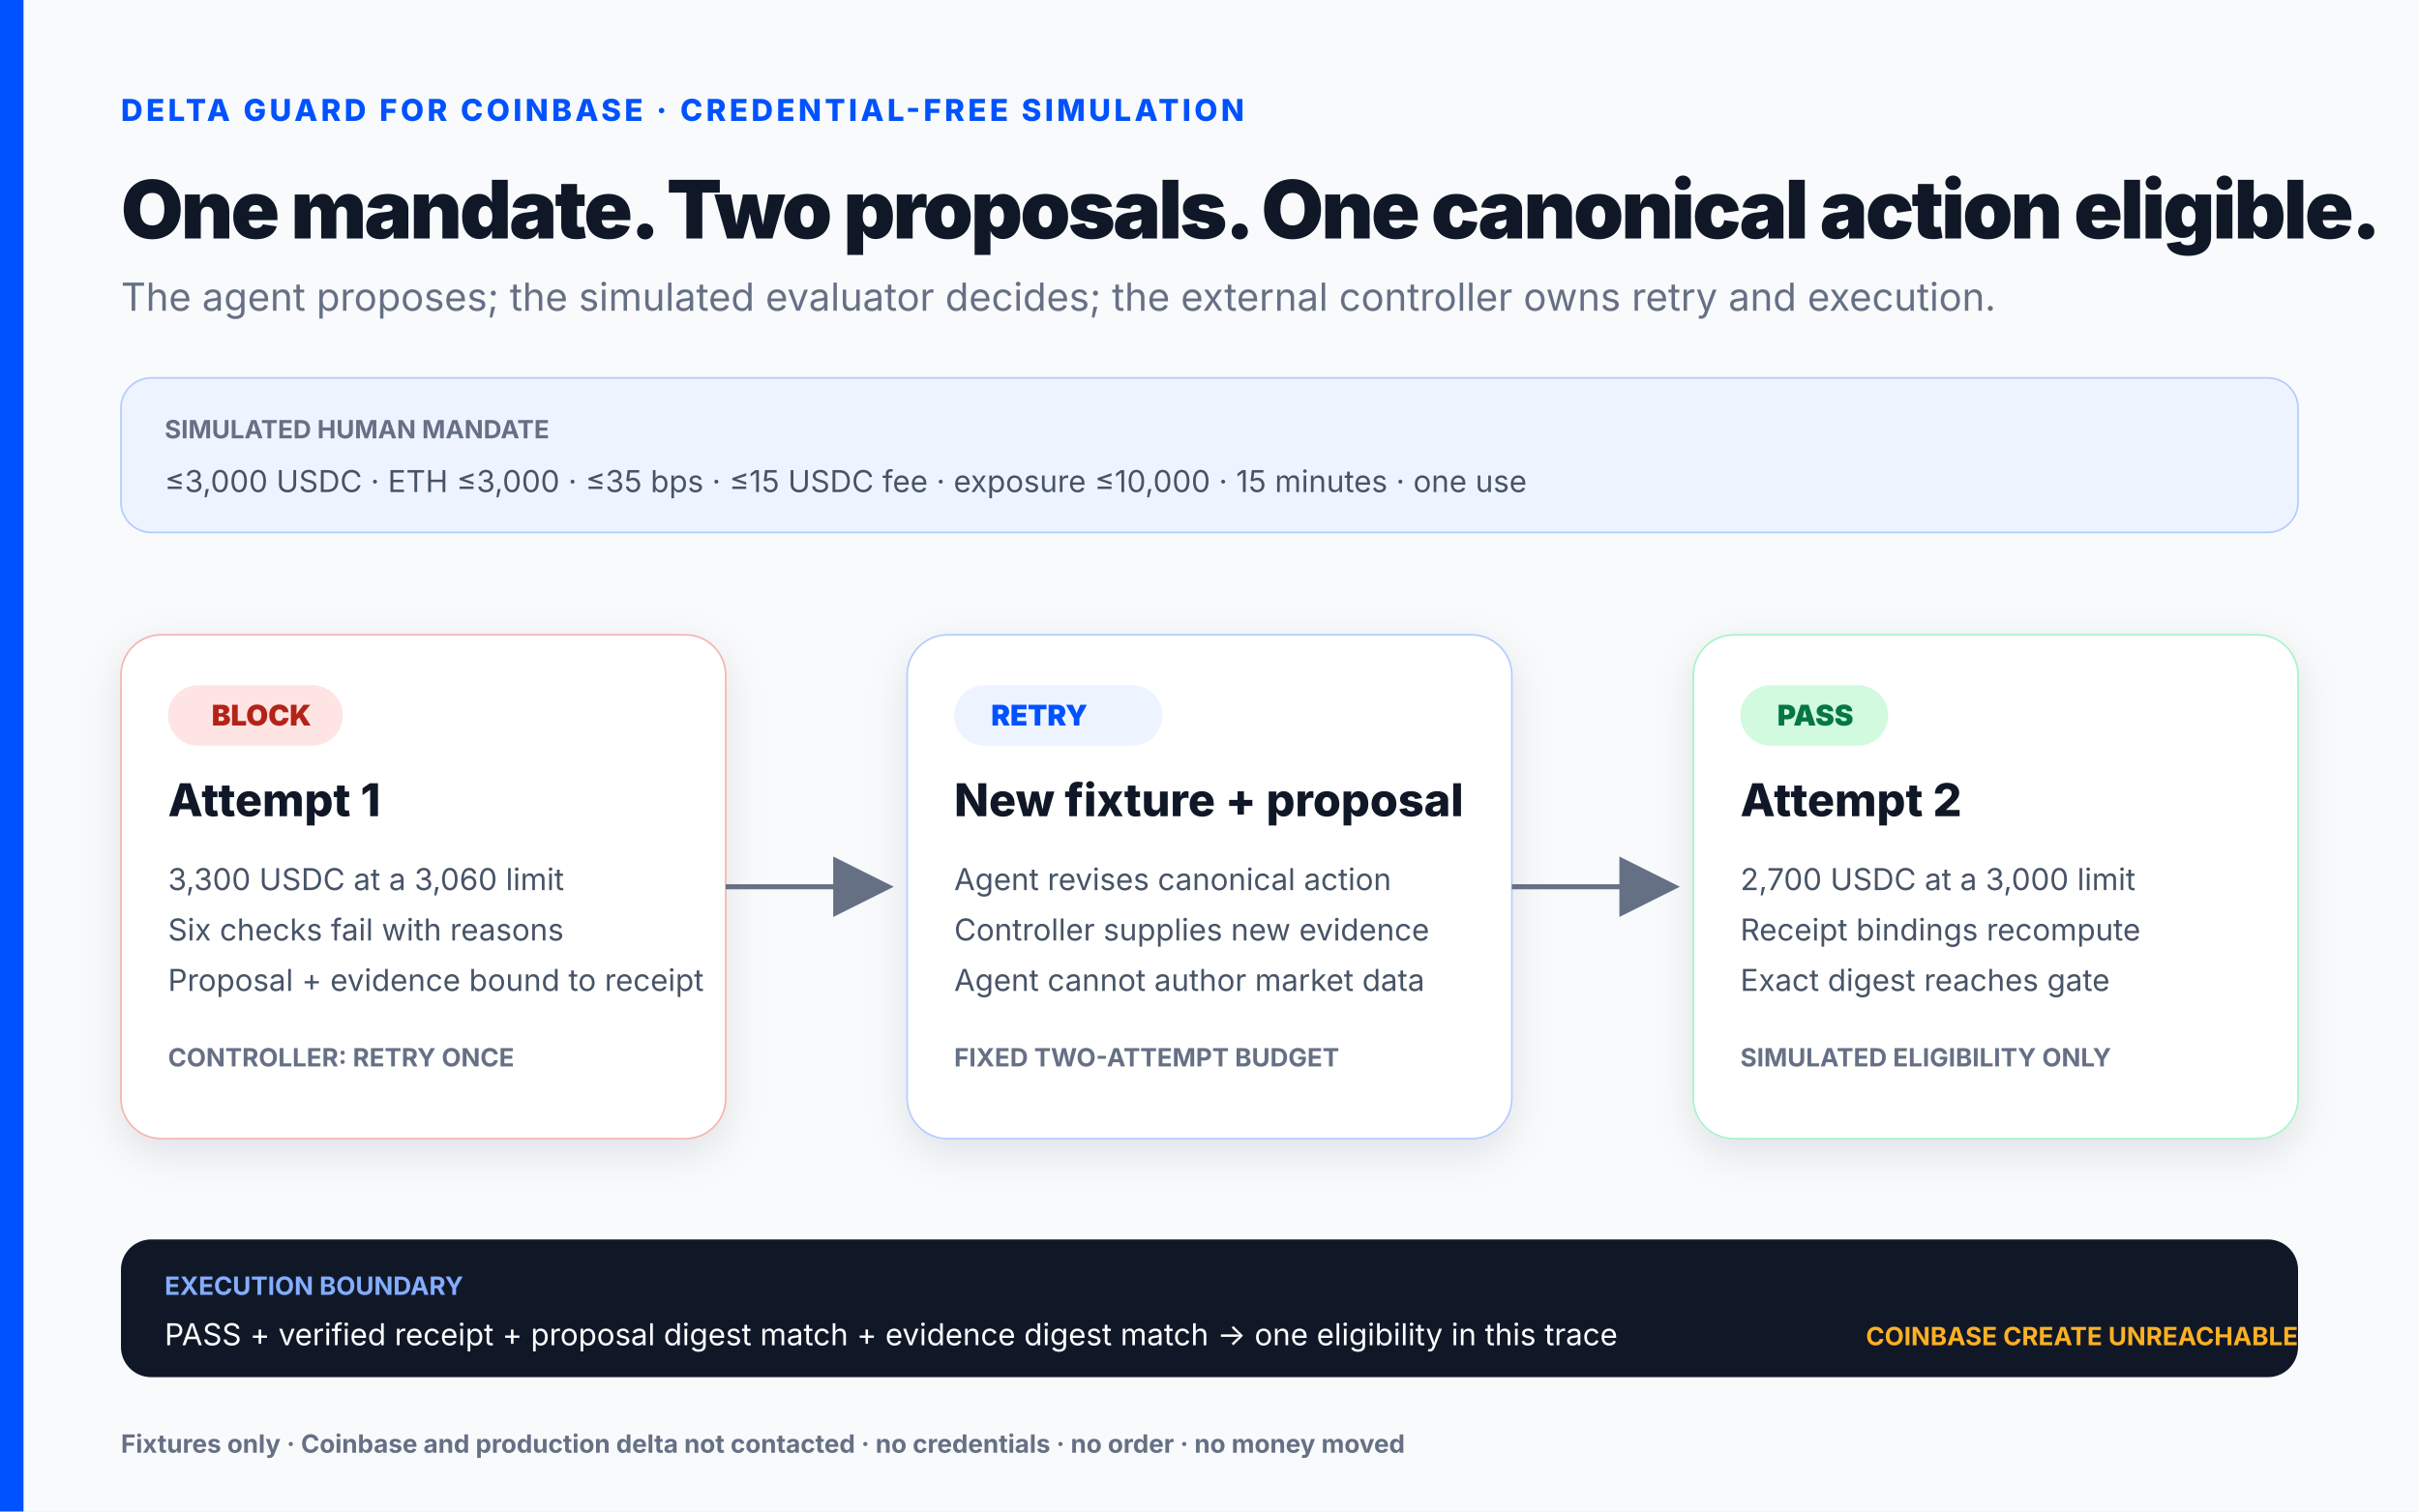
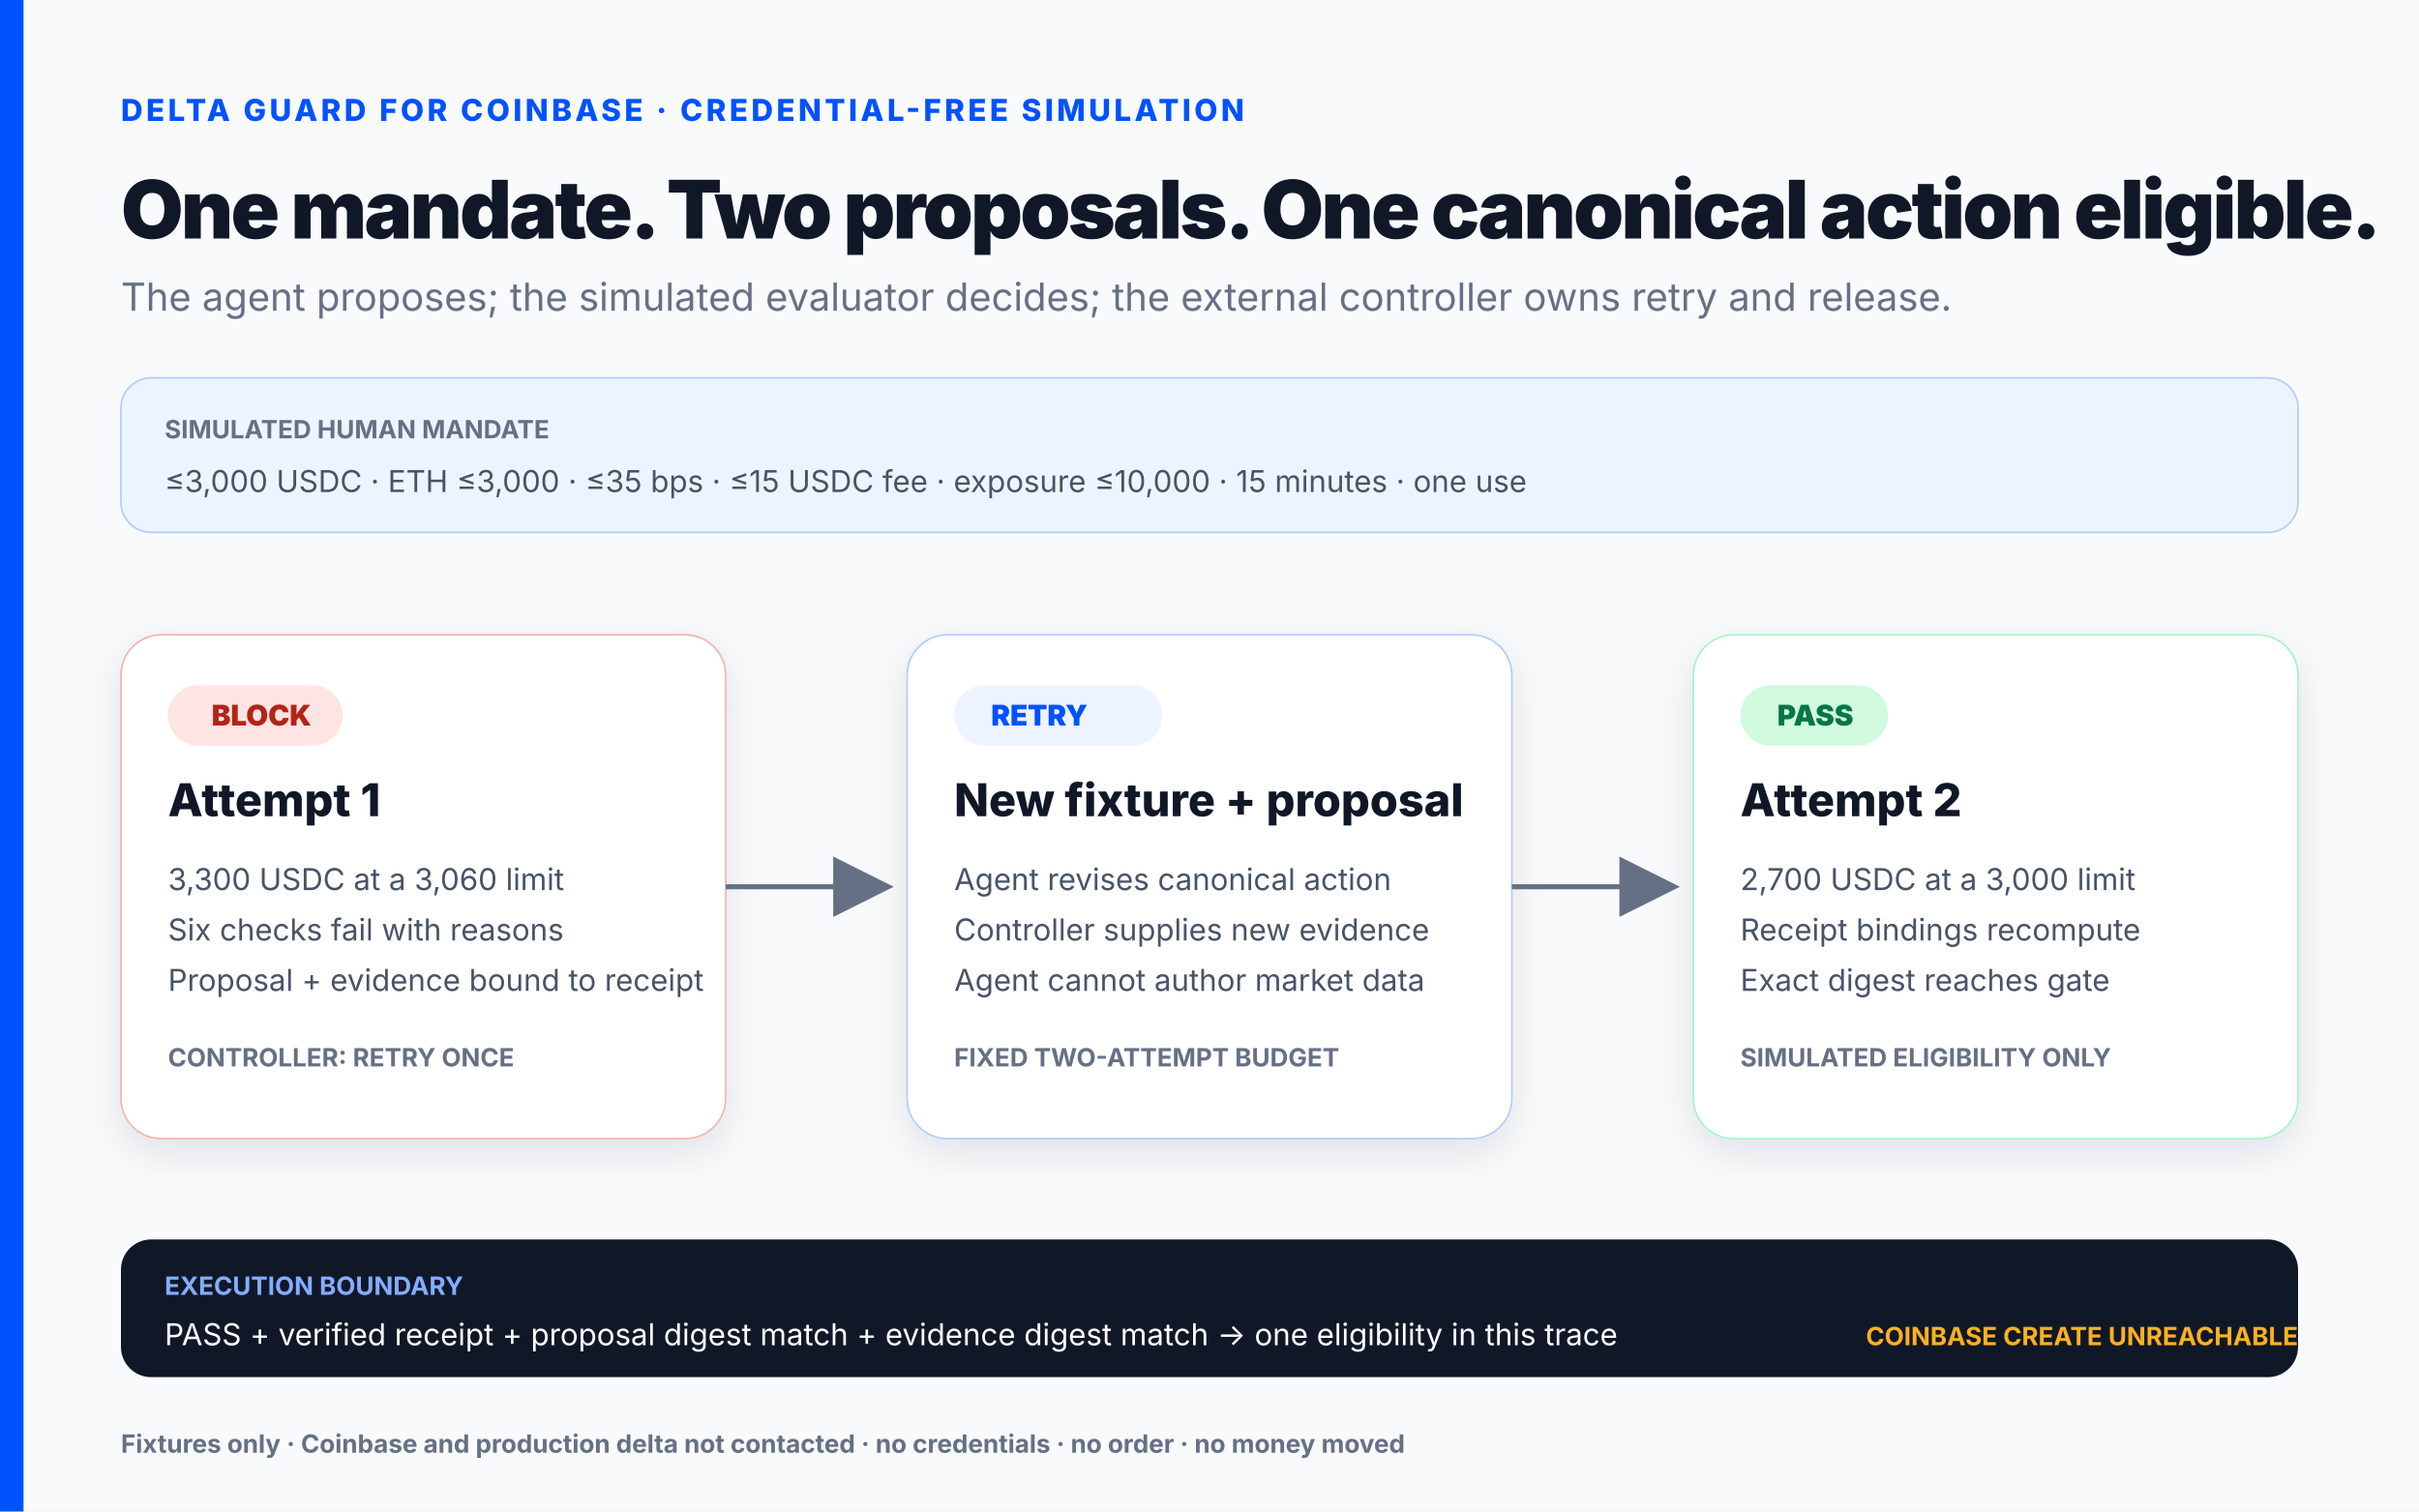
<svg xmlns="http://www.w3.org/2000/svg" width="1440" height="900" viewBox="0 0 1440 900" role="img" aria-labelledby="title desc">
  <defs>
    <filter id="shadow" x="-20%" y="-20%" width="140%" height="140%">
      <feDropShadow dx="0" dy="8" stdDeviation="12" flood-color="#101828" flood-opacity=".10" />
    </filter>
    <marker id="arrow" markerWidth="12" markerHeight="12" refX="10" refY="6" orient="auto">
      <path d="M0 0L12 6L0 12Z" fill="#667085" />
    </marker>
    <style>
    .sans{font-family:Inter,Arial,sans-serif}.eyebrow{font-size:18px;font-weight:800;letter-spacing:2px}.title{font-size:48px;font-weight:850;letter-spacing:-1.5px}.subtitle{font-size:23px;fill:#667085}.card-title{font-size:27px;font-weight:800;fill:#101828}.body{font-size:18px;fill:#475467}.pill{font-size:17px;font-weight:850}.small{font-size:15px;font-weight:750;fill:#667085}
  </style>
  </defs>
  <rect width="1440" height="900" fill="#f8fafc" />
  <rect width="14" height="900" fill="#0052ff" />
  <g class="sans">
    <text x="72" y="72" class="eyebrow" fill="#0052ff">DELTA GUARD FOR COINBASE · CREDENTIAL-FREE SIMULATION</text>
    <text x="72" y="142" class="title" fill="#101828">One mandate. Two proposals. One canonical action eligible.</text>
-     <text x="72" y="185" class="subtitle">The agent proposes; the simulated evaluator decides; the external controller owns retry and execution.</text>
+     <text x="72" y="185" class="subtitle">The agent proposes; the simulated evaluator decides; the external controller owns retry and release.</text>
    <rect x="72" y="225" width="1296" height="92" rx="18" fill="#eef4ff" stroke="#b2ccff" />
    <text x="98" y="261" class="small" fill="#0052ff">SIMULATED HUMAN MANDATE</text>
    <text x="98" y="293" class="body" fill="#101828">≤3,000 USDC · ETH ≤3,000 · ≤35 bps · ≤15 USDC fee · exposure ≤10,000 · 15 minutes · one use</text>
    <g filter="url(#shadow)">
      <rect x="72" y="378" width="360" height="300" rx="24" fill="#fff" stroke="#f4b4ae" />
      <rect x="540" y="378" width="360" height="300" rx="24" fill="#fff" stroke="#b2ccff" />
      <rect x="1008" y="378" width="360" height="300" rx="24" fill="#fff" stroke="#a6f4c5" />
    </g>
    <rect x="100" y="408" width="104" height="36" rx="18" fill="#fee4e2" />
    <text x="126" y="432" class="pill" fill="#b42318">BLOCK</text>
    <text x="100" y="486" class="card-title">Attempt 1</text>
    <text x="100" y="530" class="body">3,300 USDC at a 3,060 limit</text>
    <text x="100" y="560" class="body">Six checks fail with reasons</text>
    <text x="100" y="590" class="body">Proposal + evidence bound to receipt</text>
    <text x="100" y="635" class="small">CONTROLLER: RETRY ONCE</text>
    <rect x="568" y="408" width="124" height="36" rx="18" fill="#eef4ff" />
    <text x="590" y="432" class="pill" fill="#0052ff">RETRY</text>
    <text x="568" y="486" class="card-title">New fixture + proposal</text>
    <text x="568" y="530" class="body">Agent revises canonical action</text>
    <text x="568" y="560" class="body">Controller supplies new evidence</text>
    <text x="568" y="590" class="body">Agent cannot author market data</text>
    <text x="568" y="635" class="small">FIXED TWO-ATTEMPT BUDGET</text>
    <rect x="1036" y="408" width="88" height="36" rx="18" fill="#d1fadf" />
    <text x="1058" y="432" class="pill" fill="#067647">PASS</text>
    <text x="1036" y="486" class="card-title">Attempt 2</text>
    <text x="1036" y="530" class="body">2,700 USDC at a 3,000 limit</text>
    <text x="1036" y="560" class="body">Receipt bindings recompute</text>
    <text x="1036" y="590" class="body">Exact digest reaches gate</text>
    <text x="1036" y="635" class="small">SIMULATED ELIGIBILITY ONLY</text>
    <path d="M432 528H526" stroke="#667085" stroke-width="3" fill="none" marker-end="url(#arrow)" />
    <path d="M900 528H994" stroke="#667085" stroke-width="3" fill="none" marker-end="url(#arrow)" />
    <rect x="72" y="738" width="1296" height="82" rx="18" fill="#101828" />
    <text x="98" y="771" class="small" style="fill:#84adff">EXECUTION BOUNDARY</text>
    <text x="98" y="801" class="body" style="fill:#fff">PASS + verified receipt + proposal digest match + evidence digest match → one eligibility in this trace</text>
    <text x="1368" y="801" text-anchor="end" class="small" style="fill:#fdb022">COINBASE CREATE UNREACHABLE</text>
    <text x="72" y="865" class="small">Fixtures only · Coinbase and production delta not contacted · no credentials · no order · no money moved</text>
  </g>
</svg>
